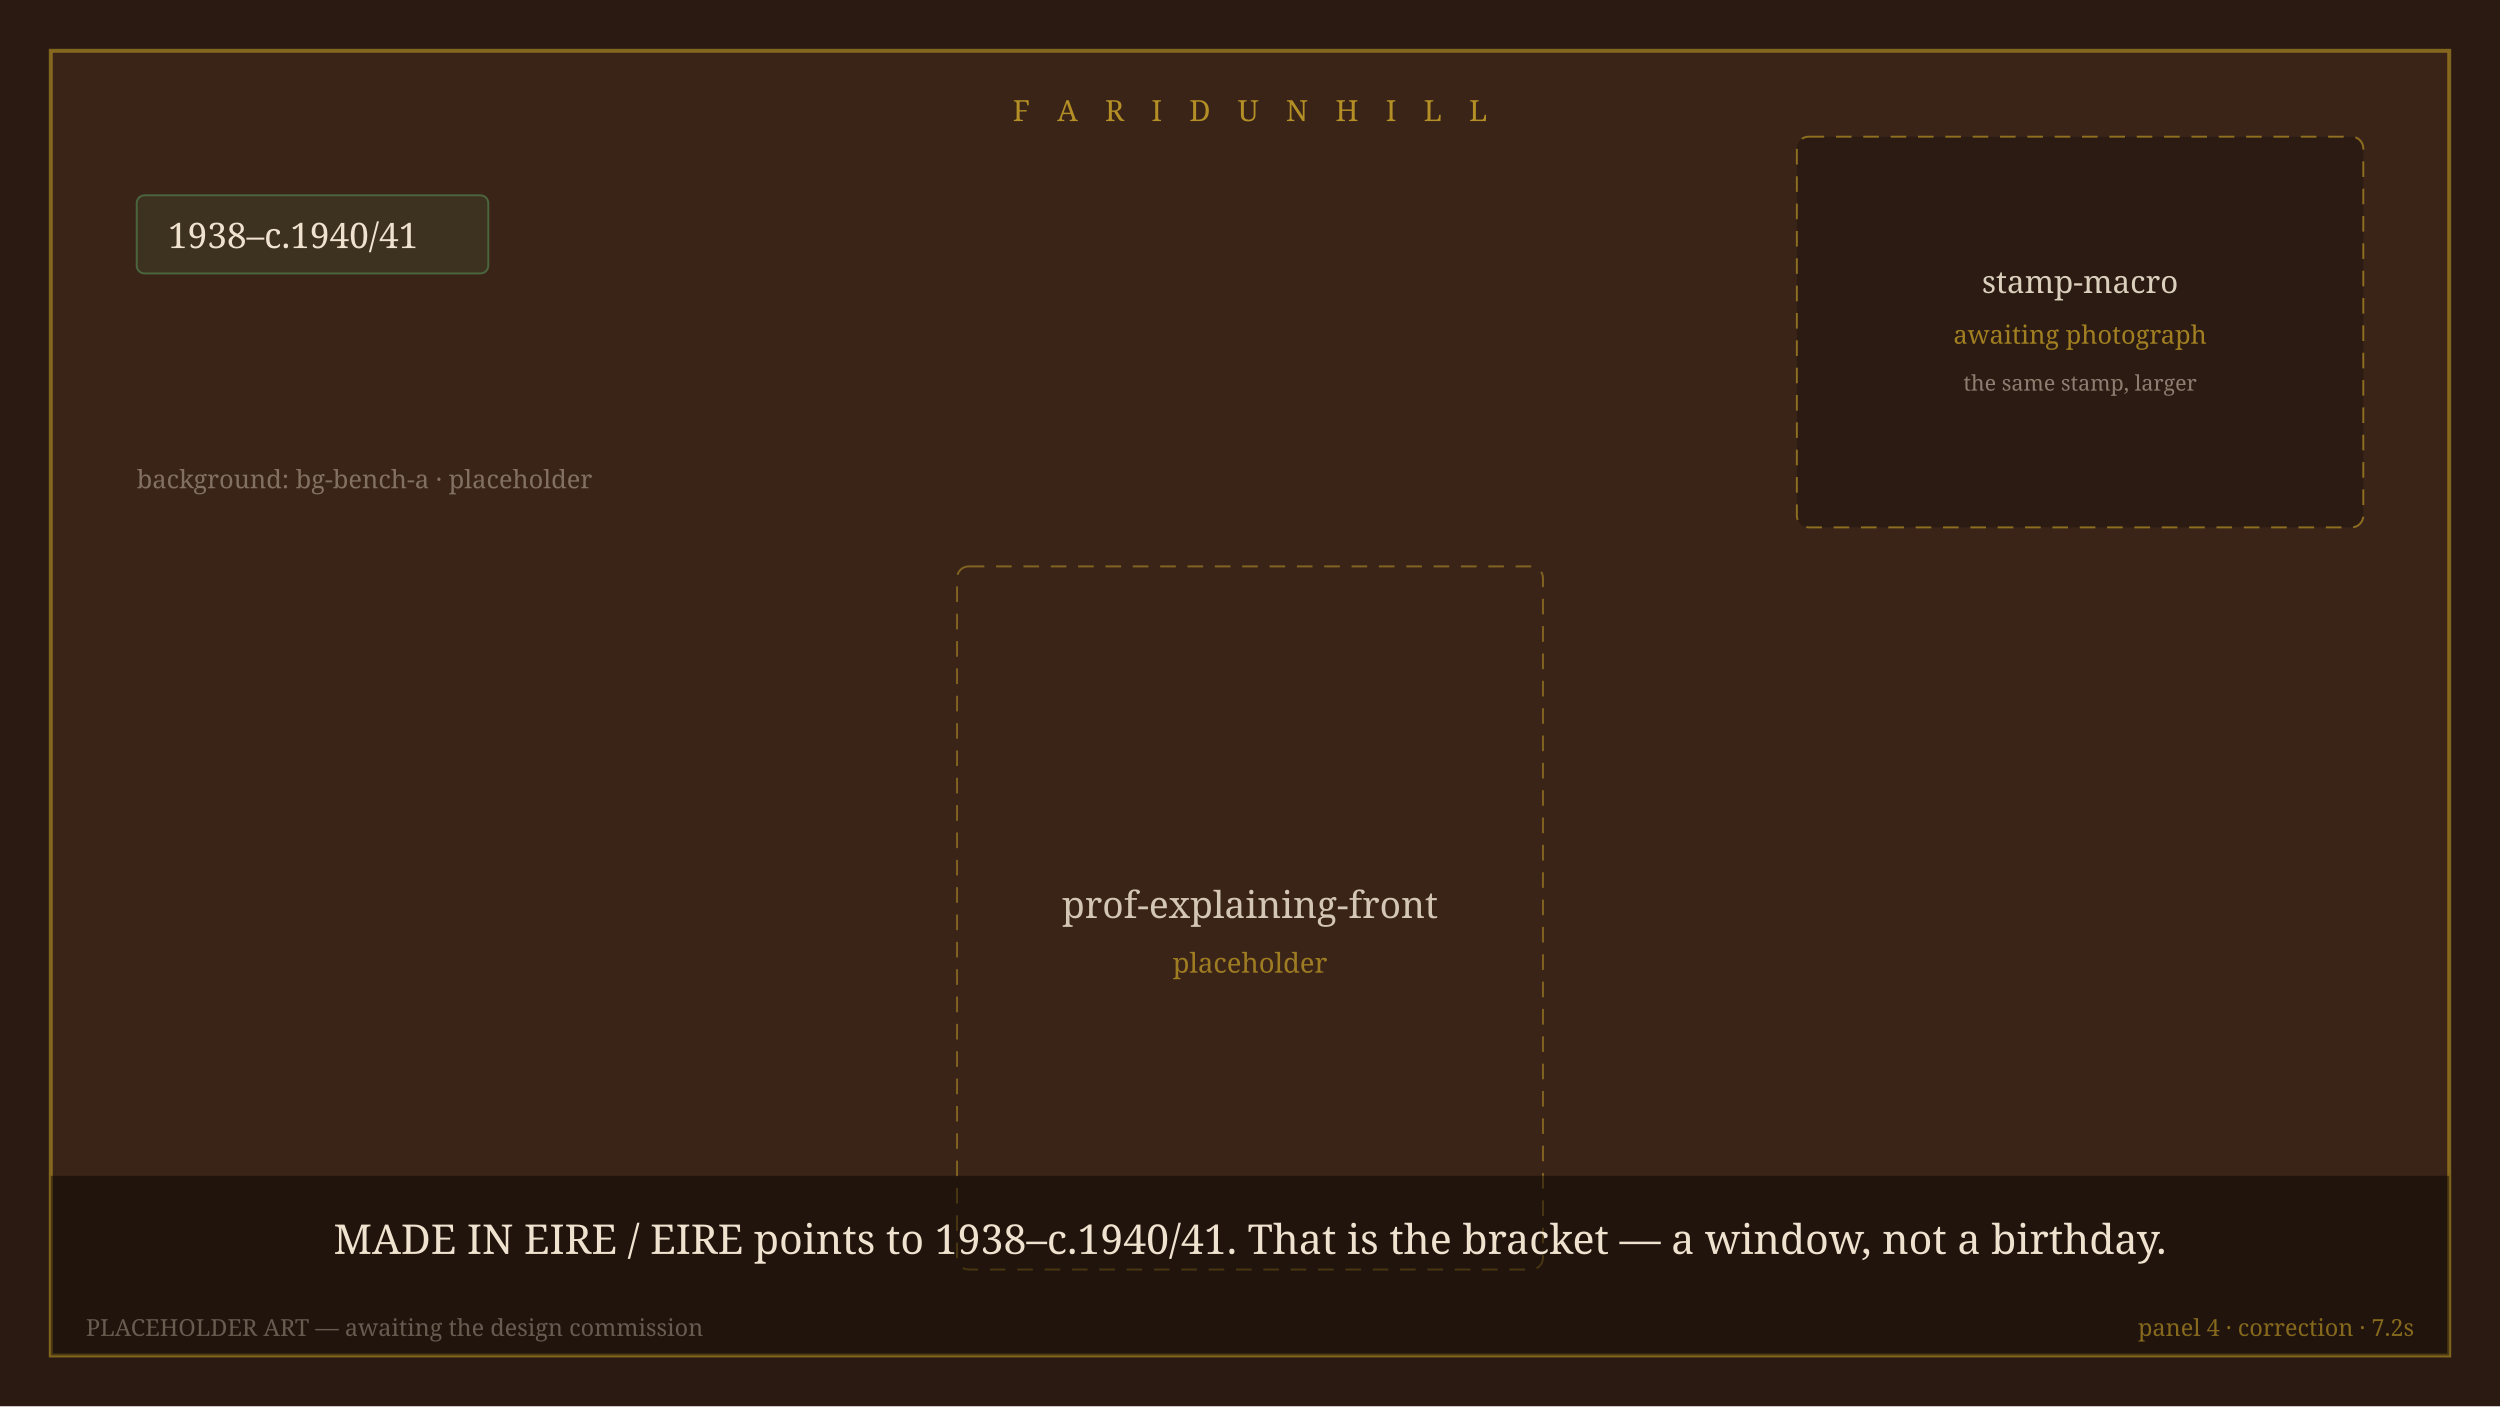
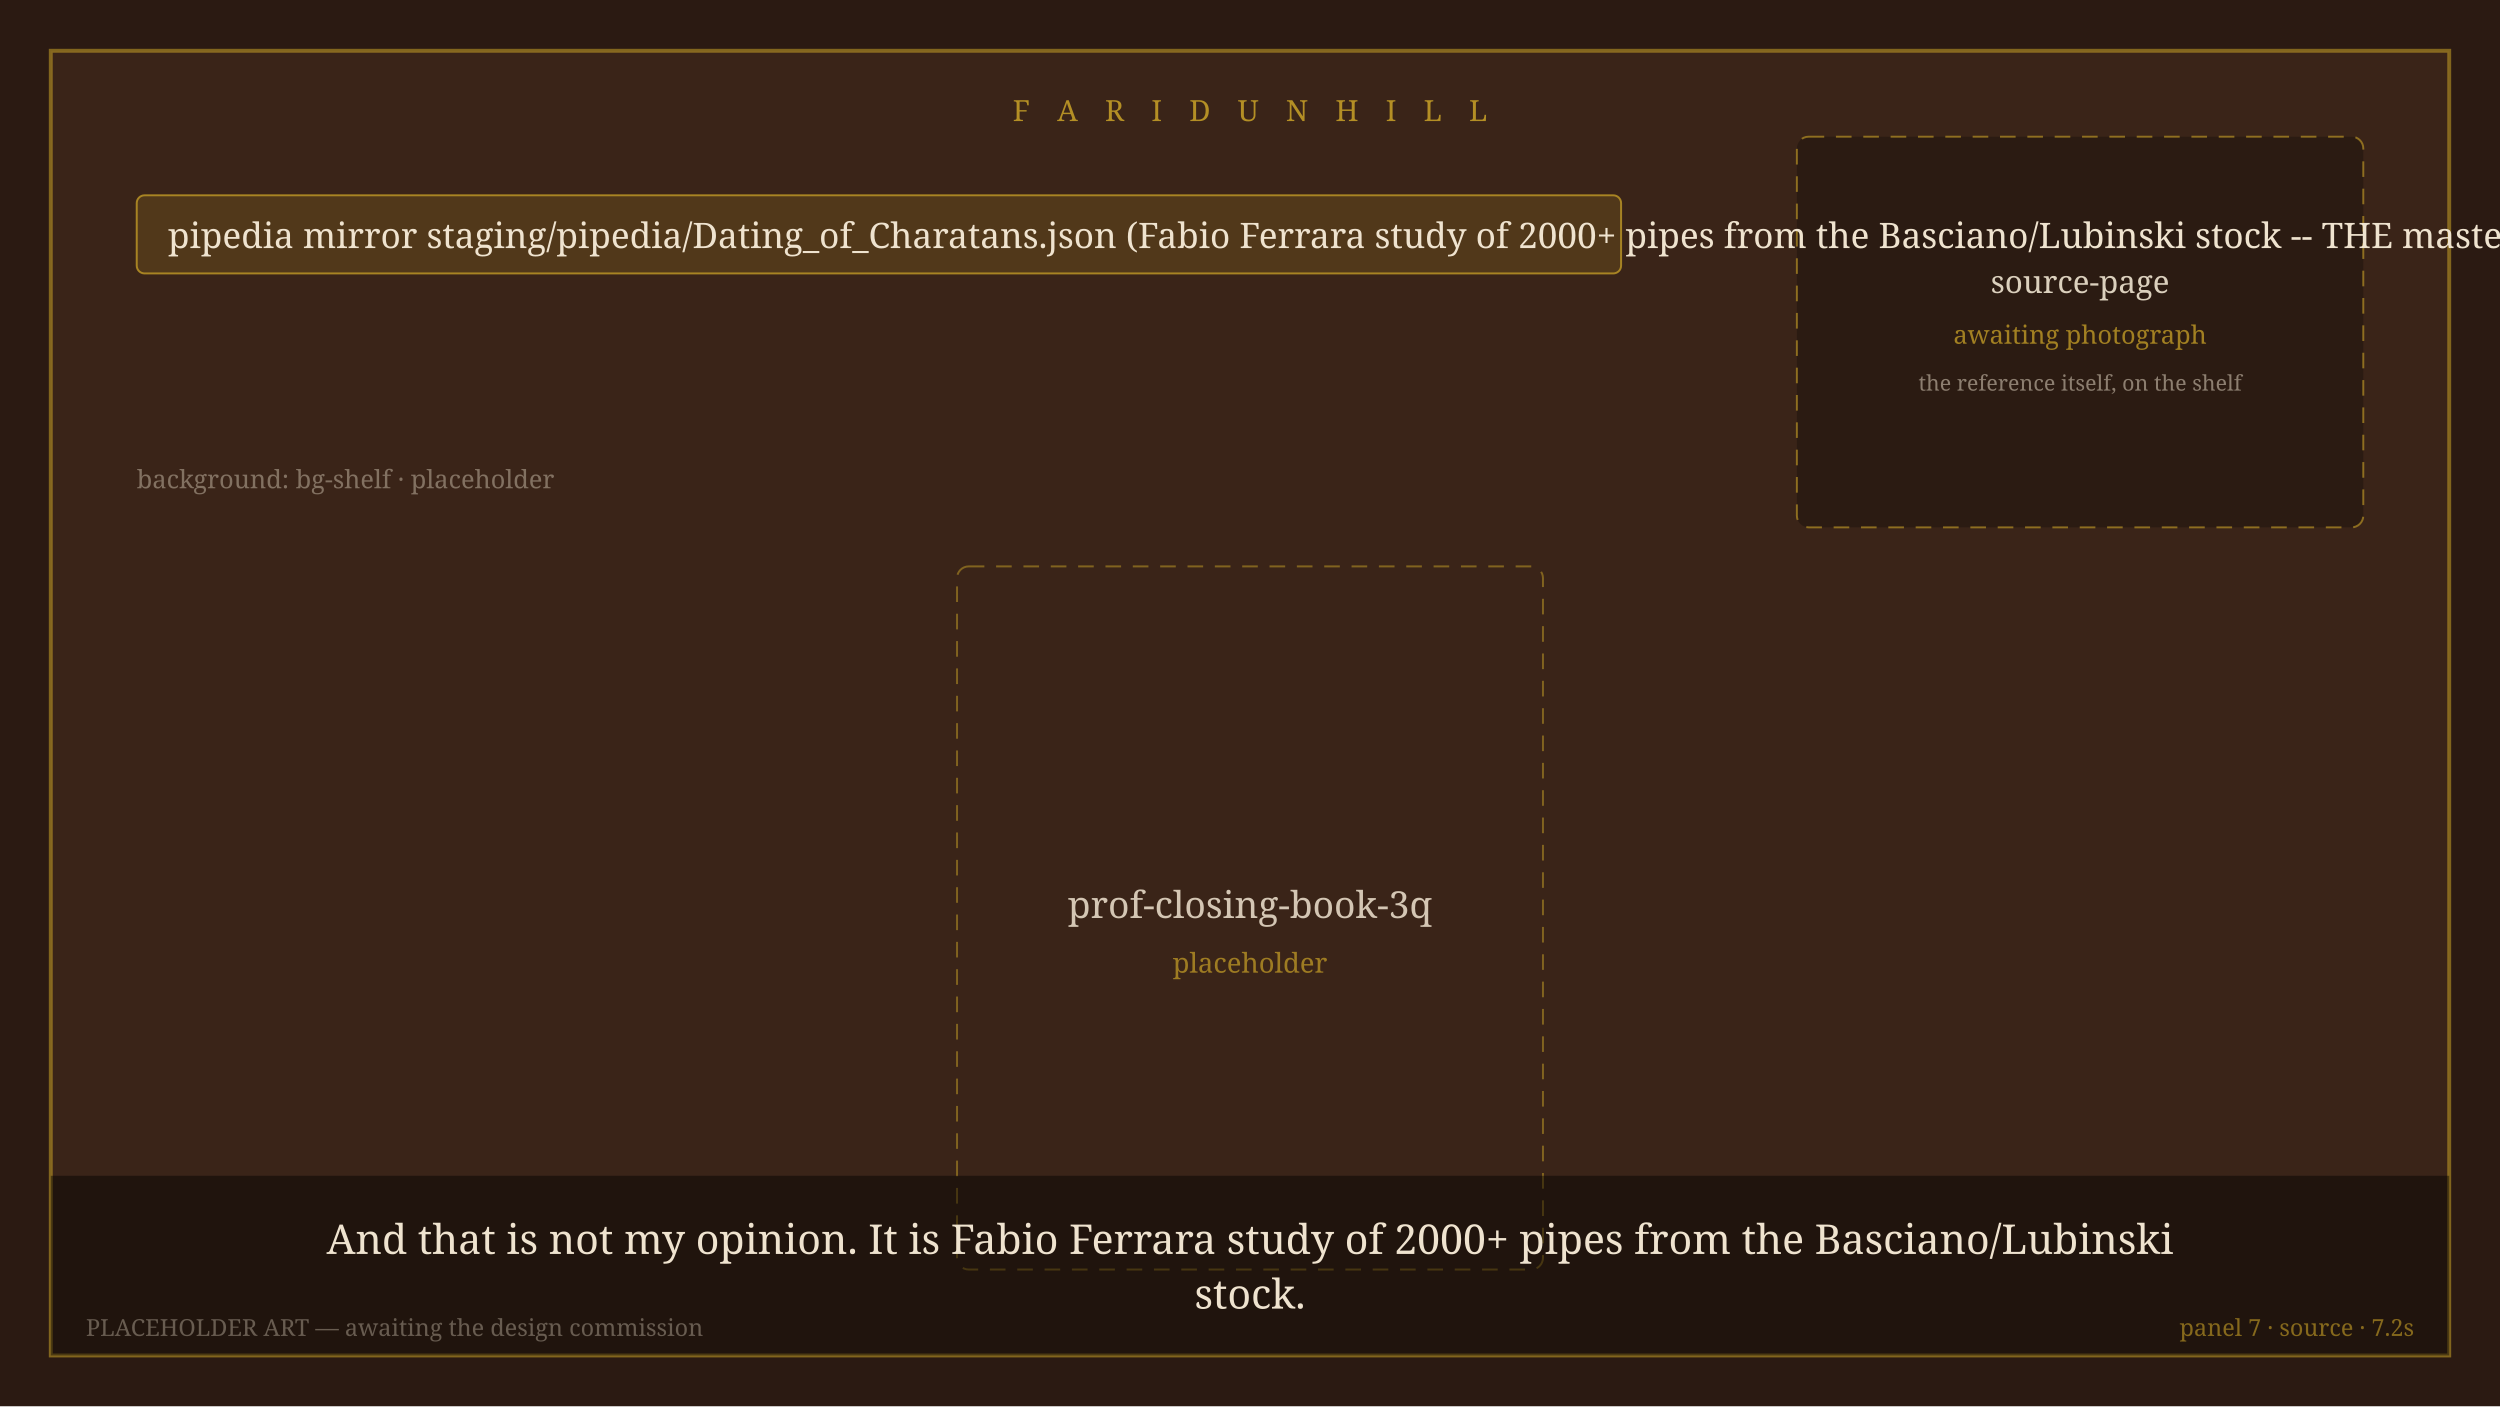
<svg xmlns="http://www.w3.org/2000/svg" width="1280" height="720" viewBox="0 0 1280 720">
  <rect width="1280" height="720" fill="#2b1a12" />
  <rect x="26" y="26" width="1228" height="668" fill="#3a2418" stroke="#c9a227" stroke-opacity="0.55" stroke-width="2" />
  <text x="640" y="62" text-anchor="middle" font-family="Georgia, serif" font-size="15" letter-spacing="5" fill="#c9a227" fill-opacity="0.85">F A R I D U N H I L L</text>
  <text x="70" y="250" font-family="Georgia, serif" font-size="13" fill="#efe3cf" fill-opacity="0.4">
-     background: bg-bench-a · placeholder
+     background: bg-shelf · placeholder
  </text>
  <g>
    <rect x="490" y="290" width="300" height="360" rx="6" fill="none" stroke="#c9a227" stroke-opacity="0.5" stroke-dasharray="8 6" />
-     <text x="640" y="470" text-anchor="middle" font-family="Georgia, serif" font-size="19" fill="#efe3cf" fill-opacity="0.85">prof-explaining-front</text>
+     <text x="640" y="470" text-anchor="middle" font-family="Georgia, serif" font-size="19" fill="#efe3cf" fill-opacity="0.85">prof-closing-book-3q</text>
    <text x="640" y="498" text-anchor="middle" font-family="Georgia, serif" font-size="14" fill="#c9a227" fill-opacity="0.7">placeholder</text>
  </g>
  <g>
    <rect x="920" y="70" width="290" height="200" rx="6" fill="#000" fill-opacity="0.25" stroke="#c9a227" stroke-opacity="0.6" stroke-dasharray="8 6" />
-     <text x="1065" y="150" text-anchor="middle" font-family="Georgia, serif" font-size="16" fill="#efe3cf" fill-opacity="0.9">stamp-macro</text>
+     <text x="1065" y="150" text-anchor="middle" font-family="Georgia, serif" font-size="16" fill="#efe3cf" fill-opacity="0.9">source-page</text>
    <text x="1065" y="176" text-anchor="middle" font-family="Georgia, serif" font-size="13" fill="#c9a227" fill-opacity="0.75">awaiting photograph</text>
-     <text x="1065" y="200" text-anchor="middle" font-family="Georgia, serif" font-size="11" fill="#efe3cf" fill-opacity="0.5">the same stamp, larger</text>
+     <text x="1065" y="200" text-anchor="middle" font-family="Georgia, serif" font-size="11" fill="#efe3cf" fill-opacity="0.5">the reference itself, on the shelf</text>
  </g>
  <g>
-     <rect x="70" y="100" width="180" height="40" rx="4" fill="#4f7a4a" fill-opacity="0.16" stroke="#4f7a4a" stroke-opacity="0.75" />
-     <text x="86" y="127" font-family="Georgia, serif" font-size="18" fill="#efe3cf">1938–c.1940/41</text>
+     <rect x="70" y="100" width="760" height="40" rx="4" fill="#c9a227" fill-opacity="0.16" stroke="#c9a227" stroke-opacity="0.75" />
+     <text x="86" y="127" font-family="Georgia, serif" font-size="18" fill="#efe3cf">pipedia mirror staging/pipedia/Dating_of_Charatans.json (Fabio Ferrara study of 2000+ pipes from the Basciano/Lubinski stock -- THE master reference) + Charatan.json (main article; its 'Memories of Charatan Pipes' (Ivy Ryan) is flagged BY PIPEDIA as containing misinformation -- do NOT source from it)</text>
  </g>
  <rect x="26" y="602" width="1228" height="92" fill="#000" fill-opacity="0.45" />
-   <text x="640" y="642" text-anchor="middle" font-family="Georgia, serif" font-size="21" fill="#efe3cf">MADE IN EIRE / EIRE points to 1938–c.1940/41. That is the bracket — a window, not a birthday.</text>
-   <text x="1236" y="684" text-anchor="end" font-family="Georgia, serif" font-size="12" fill="#c9a227" fill-opacity="0.6">panel 4 · correction · 7.2s</text>
+   <text x="640" y="642" text-anchor="middle" font-family="Georgia, serif" font-size="21" fill="#efe3cf">And that is not my opinion. It is Fabio Ferrara study of 2000+ pipes from the Basciano/Lubinski</text>
+   <text x="640" y="670" text-anchor="middle" font-family="Georgia, serif" font-size="21" fill="#efe3cf">stock.</text>
+   <text x="1236" y="684" text-anchor="end" font-family="Georgia, serif" font-size="12" fill="#c9a227" fill-opacity="0.6">panel 7 · source · 7.2s</text>
  <text x="44" y="684" font-family="Georgia, serif" font-size="12" fill="#efe3cf" fill-opacity="0.35">PLACEHOLDER ART — awaiting the design commission</text>
</svg>
